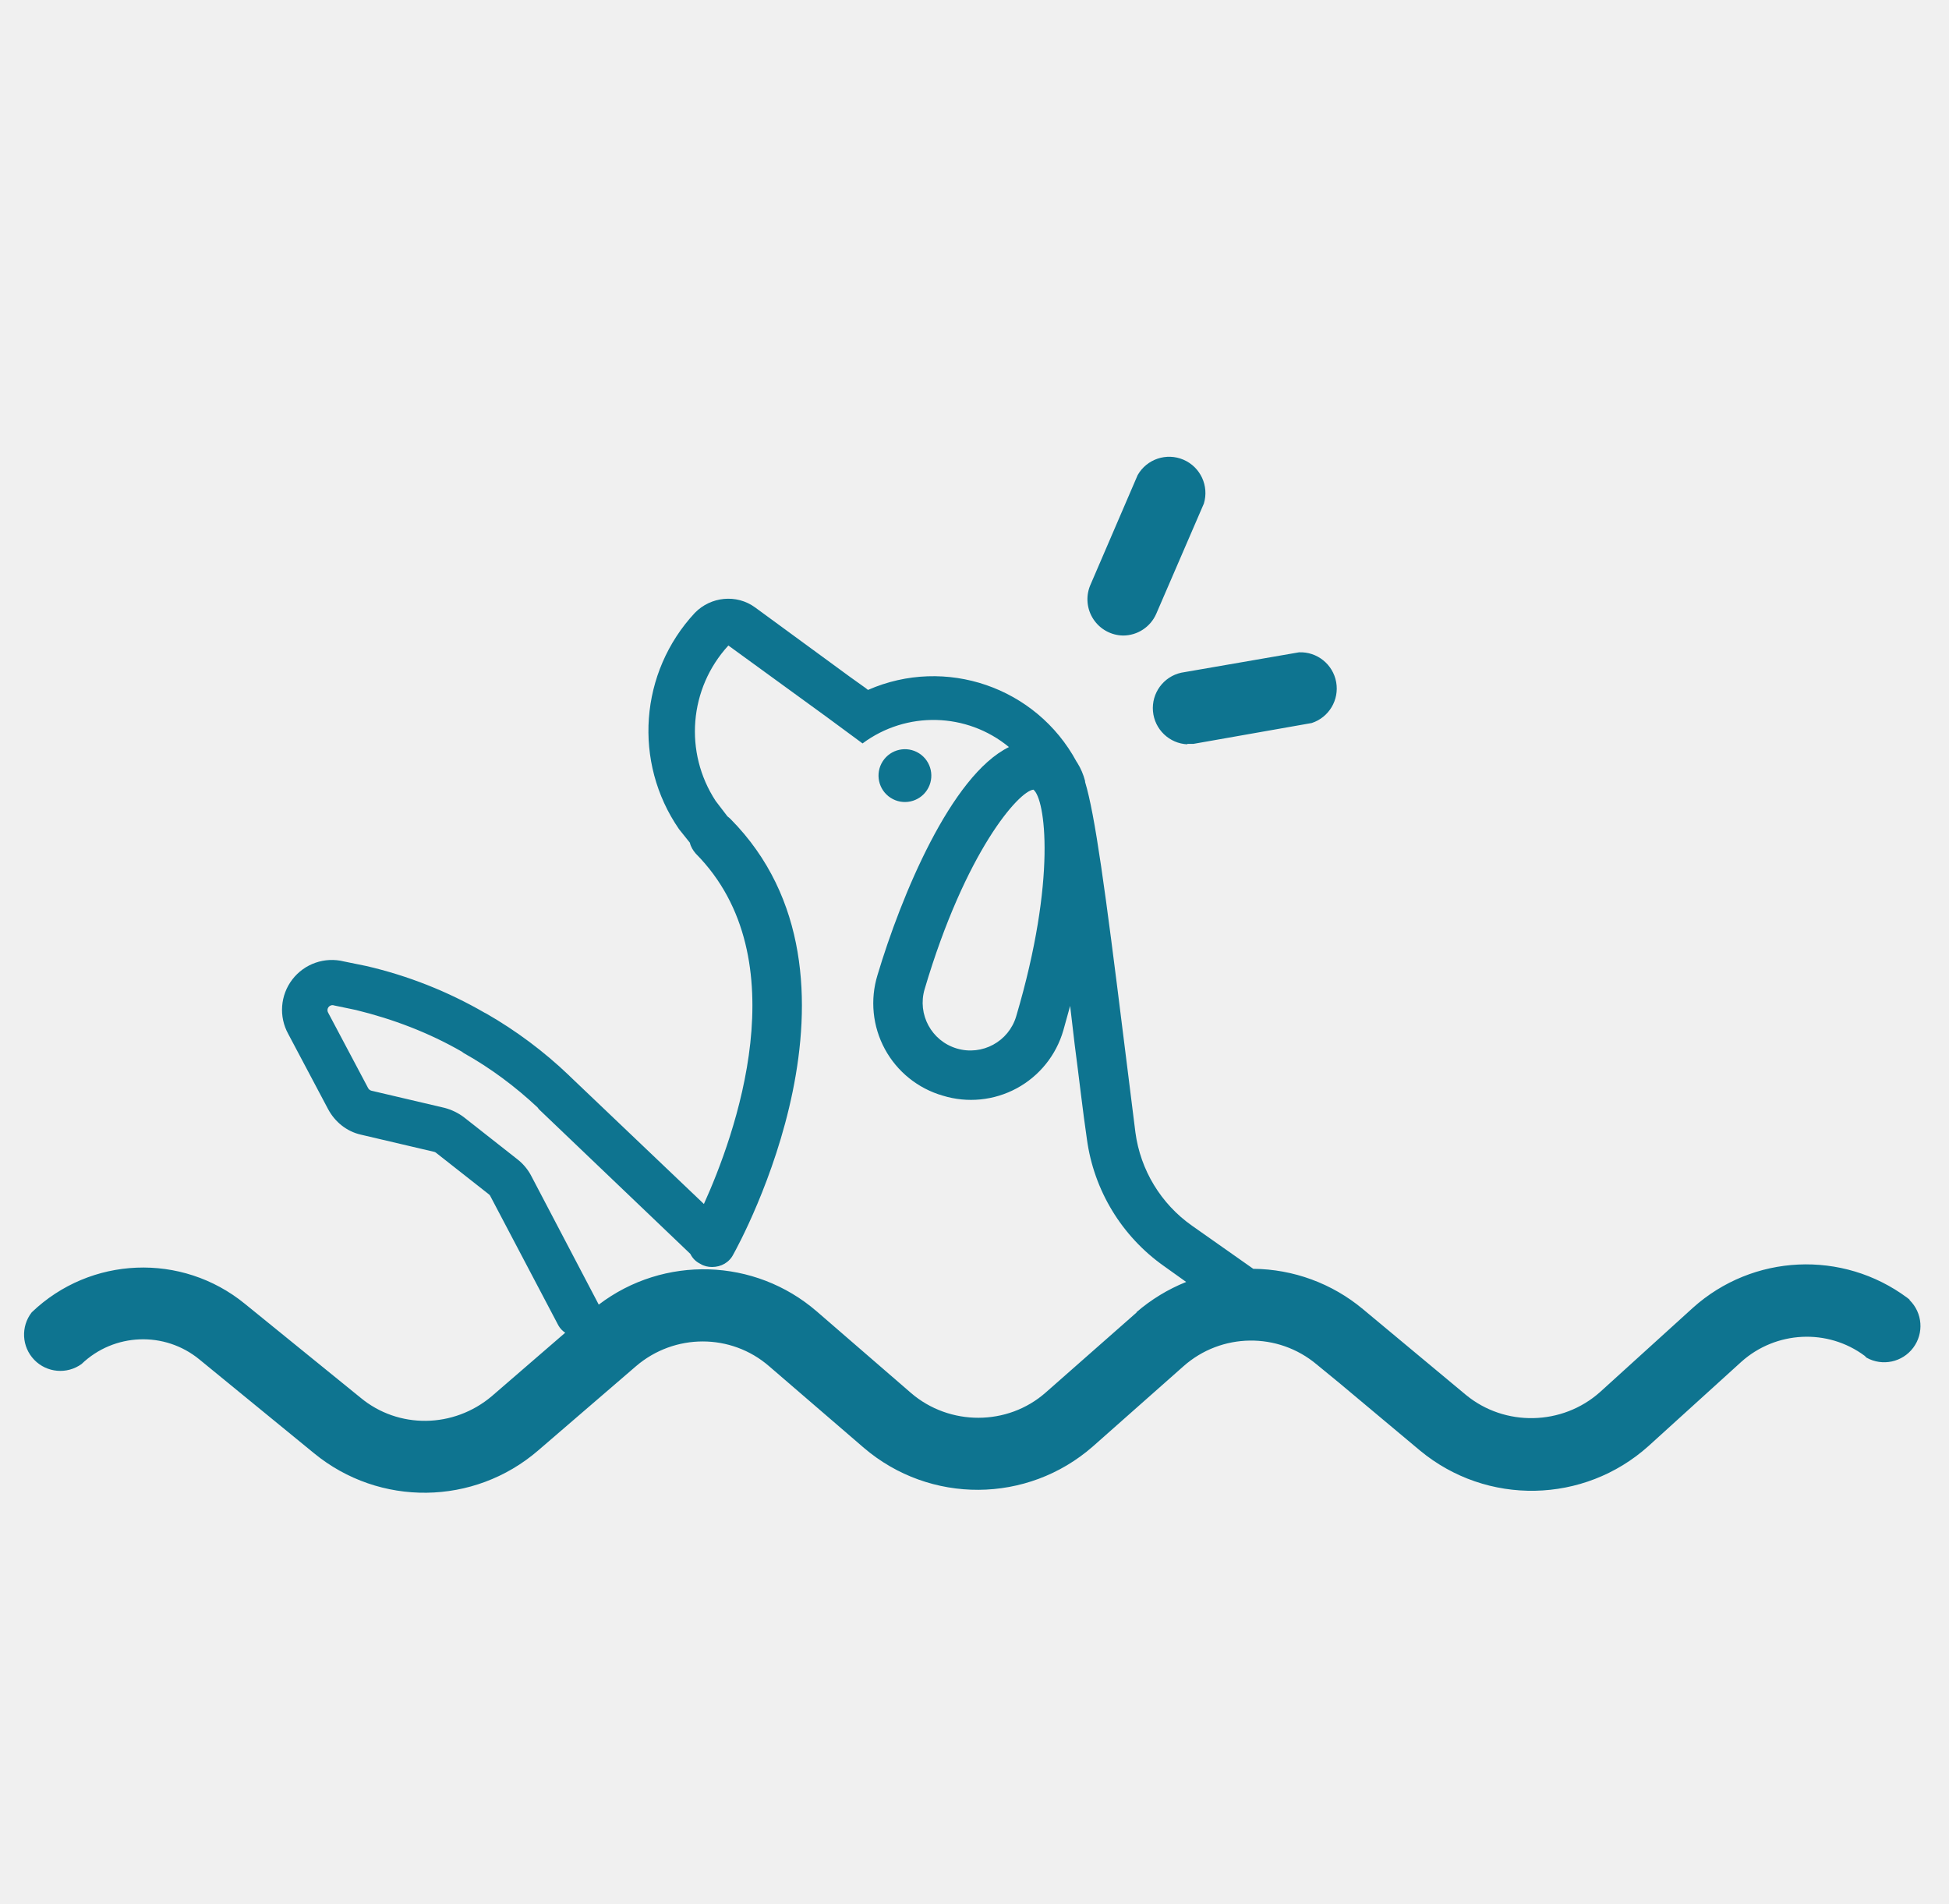
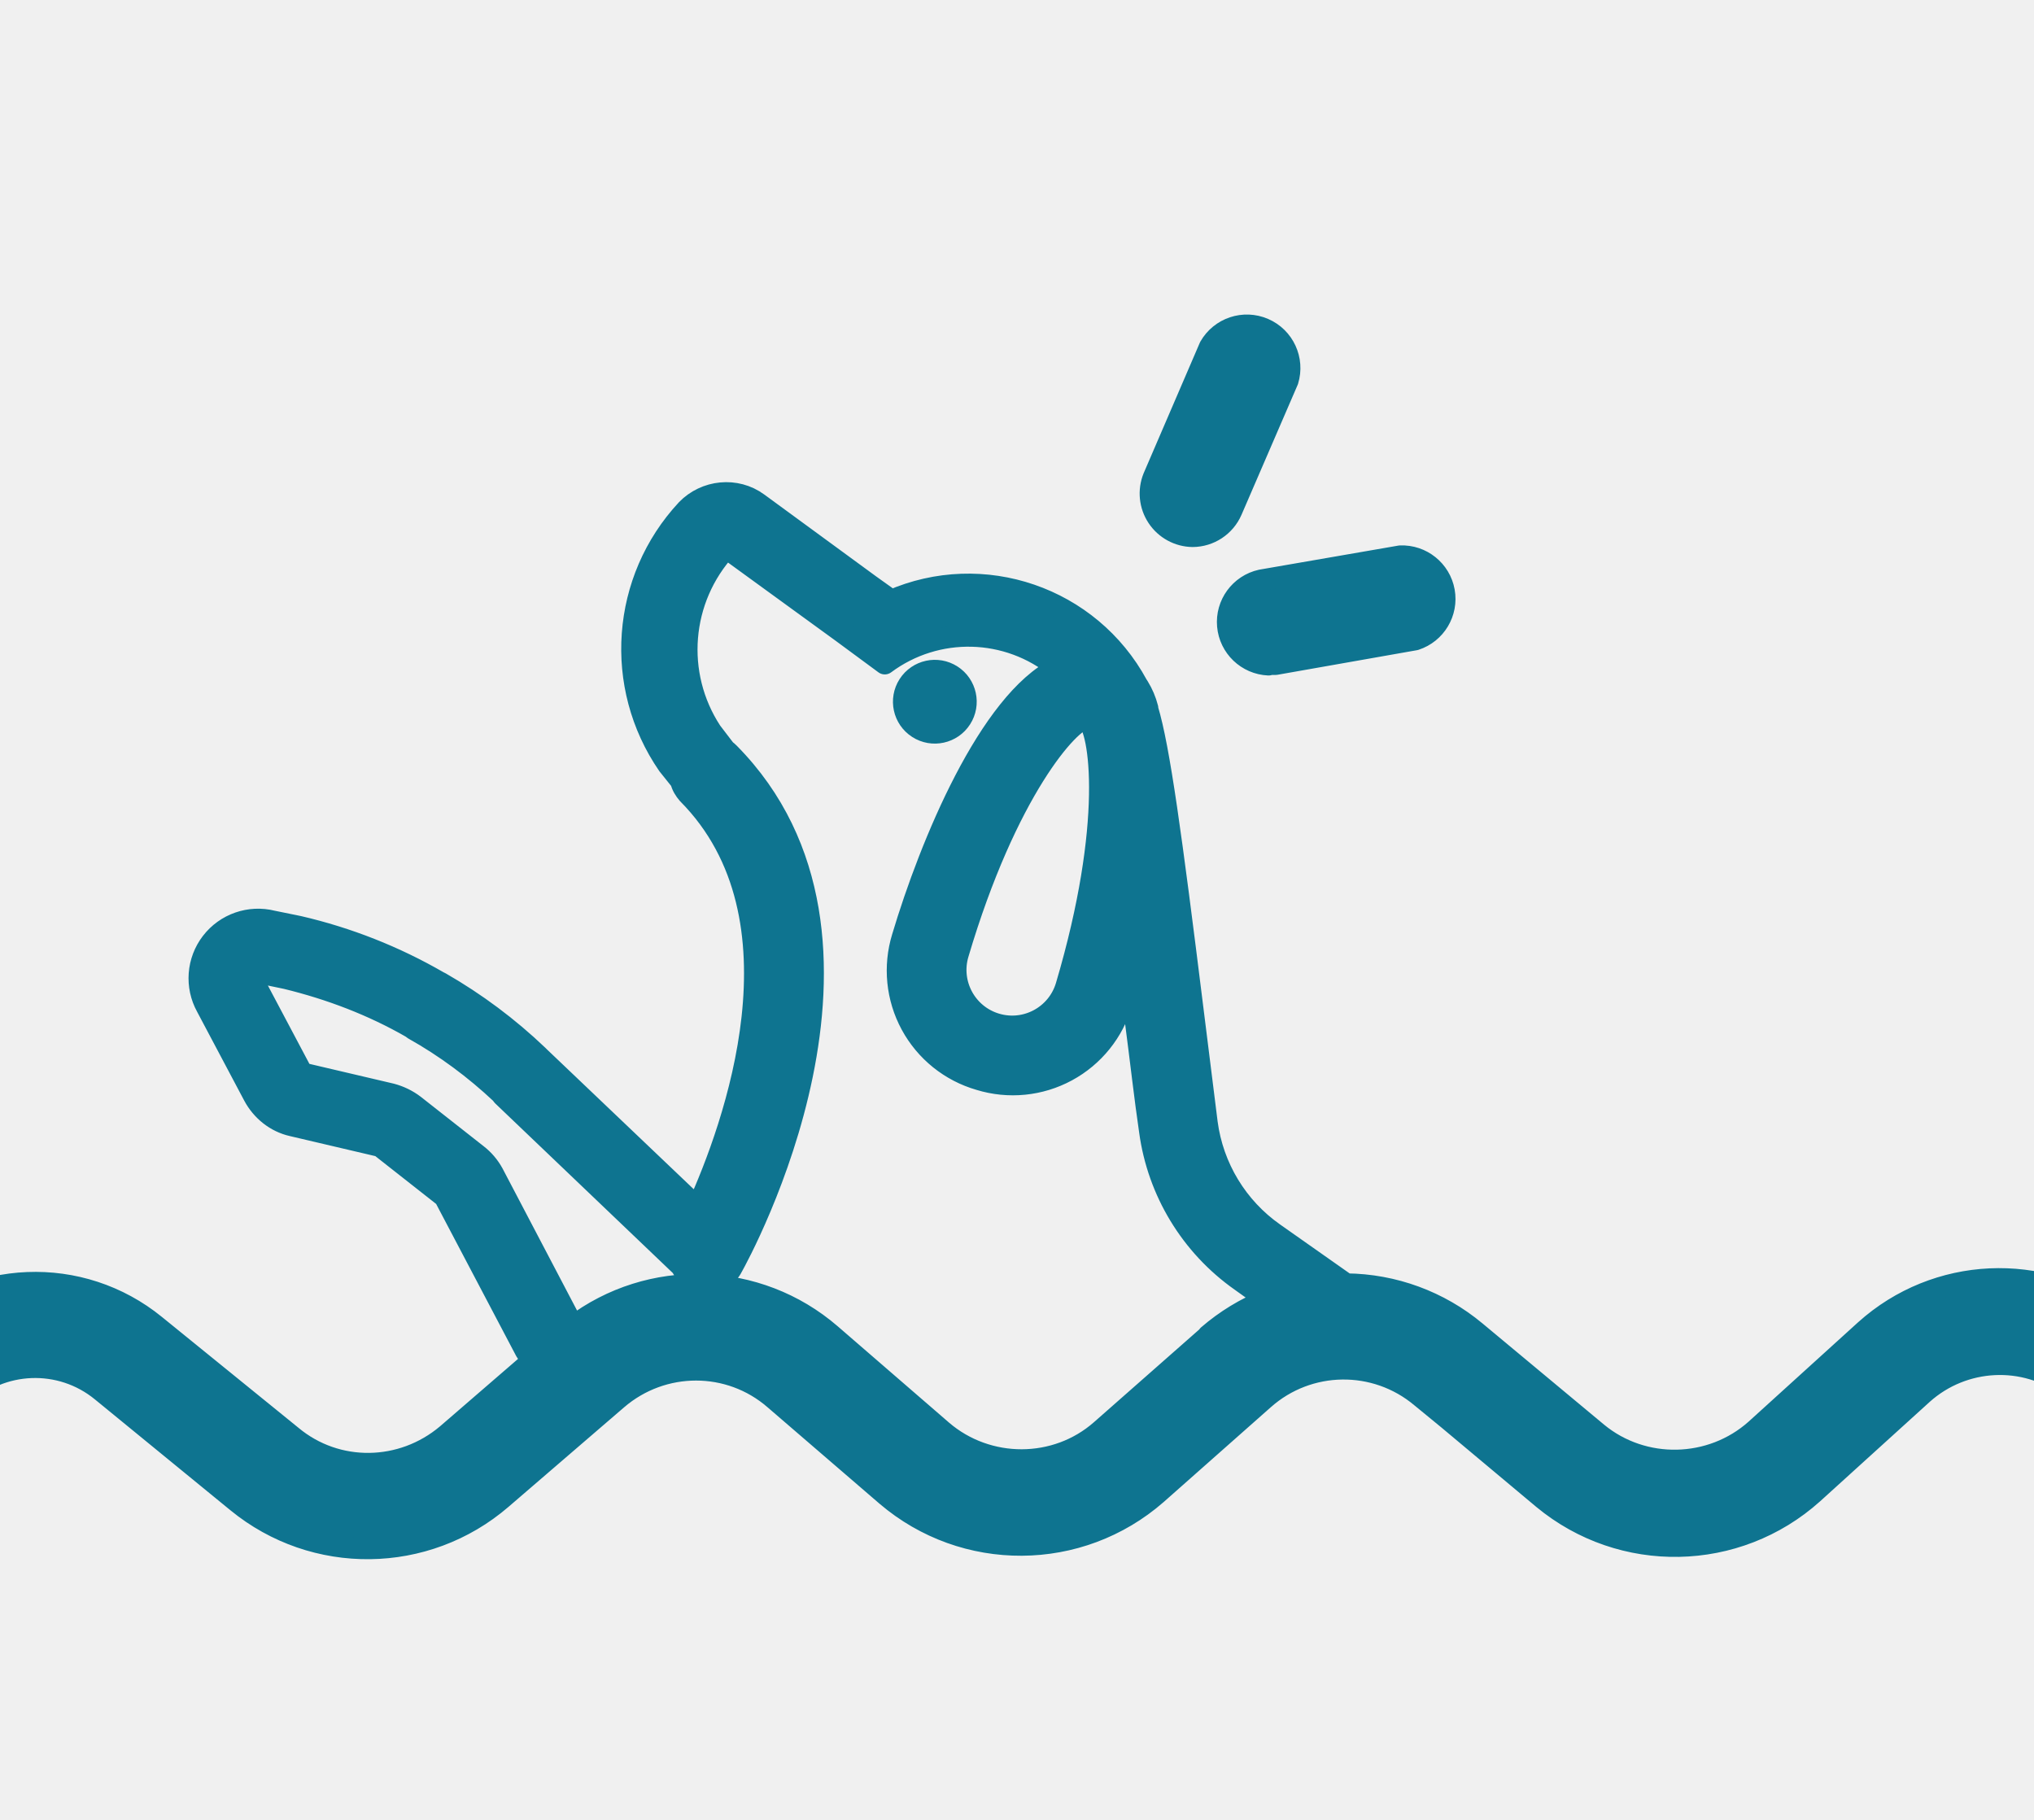
- <svg xmlns="http://www.w3.org/2000/svg" fill="none" viewBox="0 0 43 42">
-   <g fill="#0E7490" clip-path="url(#a)">
+ <svg xmlns="http://www.w3.org/2000/svg" fill="none" viewBox="2.5 4 38 34">
+   <g fill="#0E7490" stroke="#0E7490" stroke-width="0.4" stroke-linejoin="round" clip-path="url(#a)">
    <path d="M19.65 17.6a.58.58 0 1 0 .63-.98.58.58 0 0 0-.63.98Z" />
    <path d="m42.13 28.67-.05-.04a3.74 3.74 0 0 0-4.73.22l-2.05 1.86c-.83.74-2.1.77-2.96.06l-2.27-1.89a3.83 3.83 0 0 0-2.42-.89l-1.35-.95a3 3 0 0 1-1.25-2.06l-.26-2.08c-.41-3.3-.63-4.92-.85-5.65v-.02a1.44 1.44 0 0 0-.17-.4l-.02-.03a3.59 3.59 0 0 0-4.6-1.58l-.05-.04-.28-.2-.07-.05-2.09-1.53c-.41-.3-.98-.24-1.33.12a3.82 3.82 0 0 0-.35 4.77l.24.3c.02.09.07.17.13.24 2.3 2.32.85 6.25.18 7.73a2195 2195 0 0 0-2.95-2.81l-.03-.03a9.45 9.45 0 0 0-1.82-1.36l-.04-.02a9.48 9.48 0 0 0-2.61-1.03l-.49-.1a1.1 1.1 0 0 0-1.23 1.6l.88 1.66c.15.28.41.49.72.56l1.62.38a.1.1 0 0 1 .04.02l1.17.92a.1.1 0 0 1 .03.04l1.5 2.85c.04.07.09.12.15.16l-1.62 1.4c-.84.71-2.06.73-2.9.03L5.4 28.76a3.55 3.55 0 0 0-4.7.19.8.8 0 0 0 1.1 1.14 1.96 1.96 0 0 1 2.6-.1l2.53 2.07a3.84 3.84 0 0 0 4.94-.06l2.16-1.86c.85-.73 2.1-.73 2.94 0l2.09 1.8a3.86 3.86 0 0 0 5.05-.03l2-1.77a2.25 2.25 0 0 1 2.94-.04l.5.41L31.33 32a3.86 3.86 0 0 0 5.04-.1l2.05-1.86c.76-.68 1.9-.74 2.72-.13l.04.04a.8.8 0 0 0 .95-1.27ZM22.8 17.42c.26.2.52 1.96-.38 5a1.05 1.05 0 0 1-2.02-.6c.9-3.04 2.08-4.37 2.4-4.4Zm2.28 11.53-2.01 1.77c-.84.74-2.12.74-2.97.01l-2.08-1.8a3.82 3.82 0 0 0-4.81-.15l-1.5-2.86a1.13 1.13 0 0 0-.3-.35l-1.17-.92c-.13-.1-.28-.17-.43-.21l-1.62-.38a.12.12 0 0 1-.07-.06l-.88-1.66a.11.11 0 0 1 .06-.16.1.1 0 0 1 .07 0l.48.1c.82.2 1.61.5 2.34.92l.04.03c.59.33 1.14.74 1.63 1.2l.03.04 3.34 3.19c.05.1.12.17.22.22.08.05.17.07.26.07.2 0 .38-.1.47-.28.14-.25 3.37-6.13-.06-9.6a.54.54 0 0 0-.07-.06l-.26-.34a2.8 2.8 0 0 1 .28-3.43l2.16 1.57.8.59a2.62 2.62 0 0 1 3.23.08c-1.28.63-2.38 3.29-2.9 5.03a2.12 2.12 0 0 0 1.44 2.66 2.12 2.12 0 0 0 2.66-1.44l.15-.54.1.85c.1.76.18 1.48.27 2.09a4.1 4.1 0 0 0 1.7 2.8l.49.35a3.9 3.9 0 0 0-1.1.67ZM24.78 14.02a.8.8 0 0 1-.73-1.1l1.05-2.44a.8.8 0 0 1 1.46.63l-1.05 2.43a.8.8 0 0 1-.73.48ZM26.2 16.42a.8.8 0 0 1-.14-1.58l2.6-.45a.8.8 0 0 1 .28 1.56l-2.61.46h-.14Z" />
  </g>
  <defs>
    <clipPath id="a">
      <path fill="#fff" d="M.46 0h42v42h-42z" />
    </clipPath>
  </defs>
</svg>
